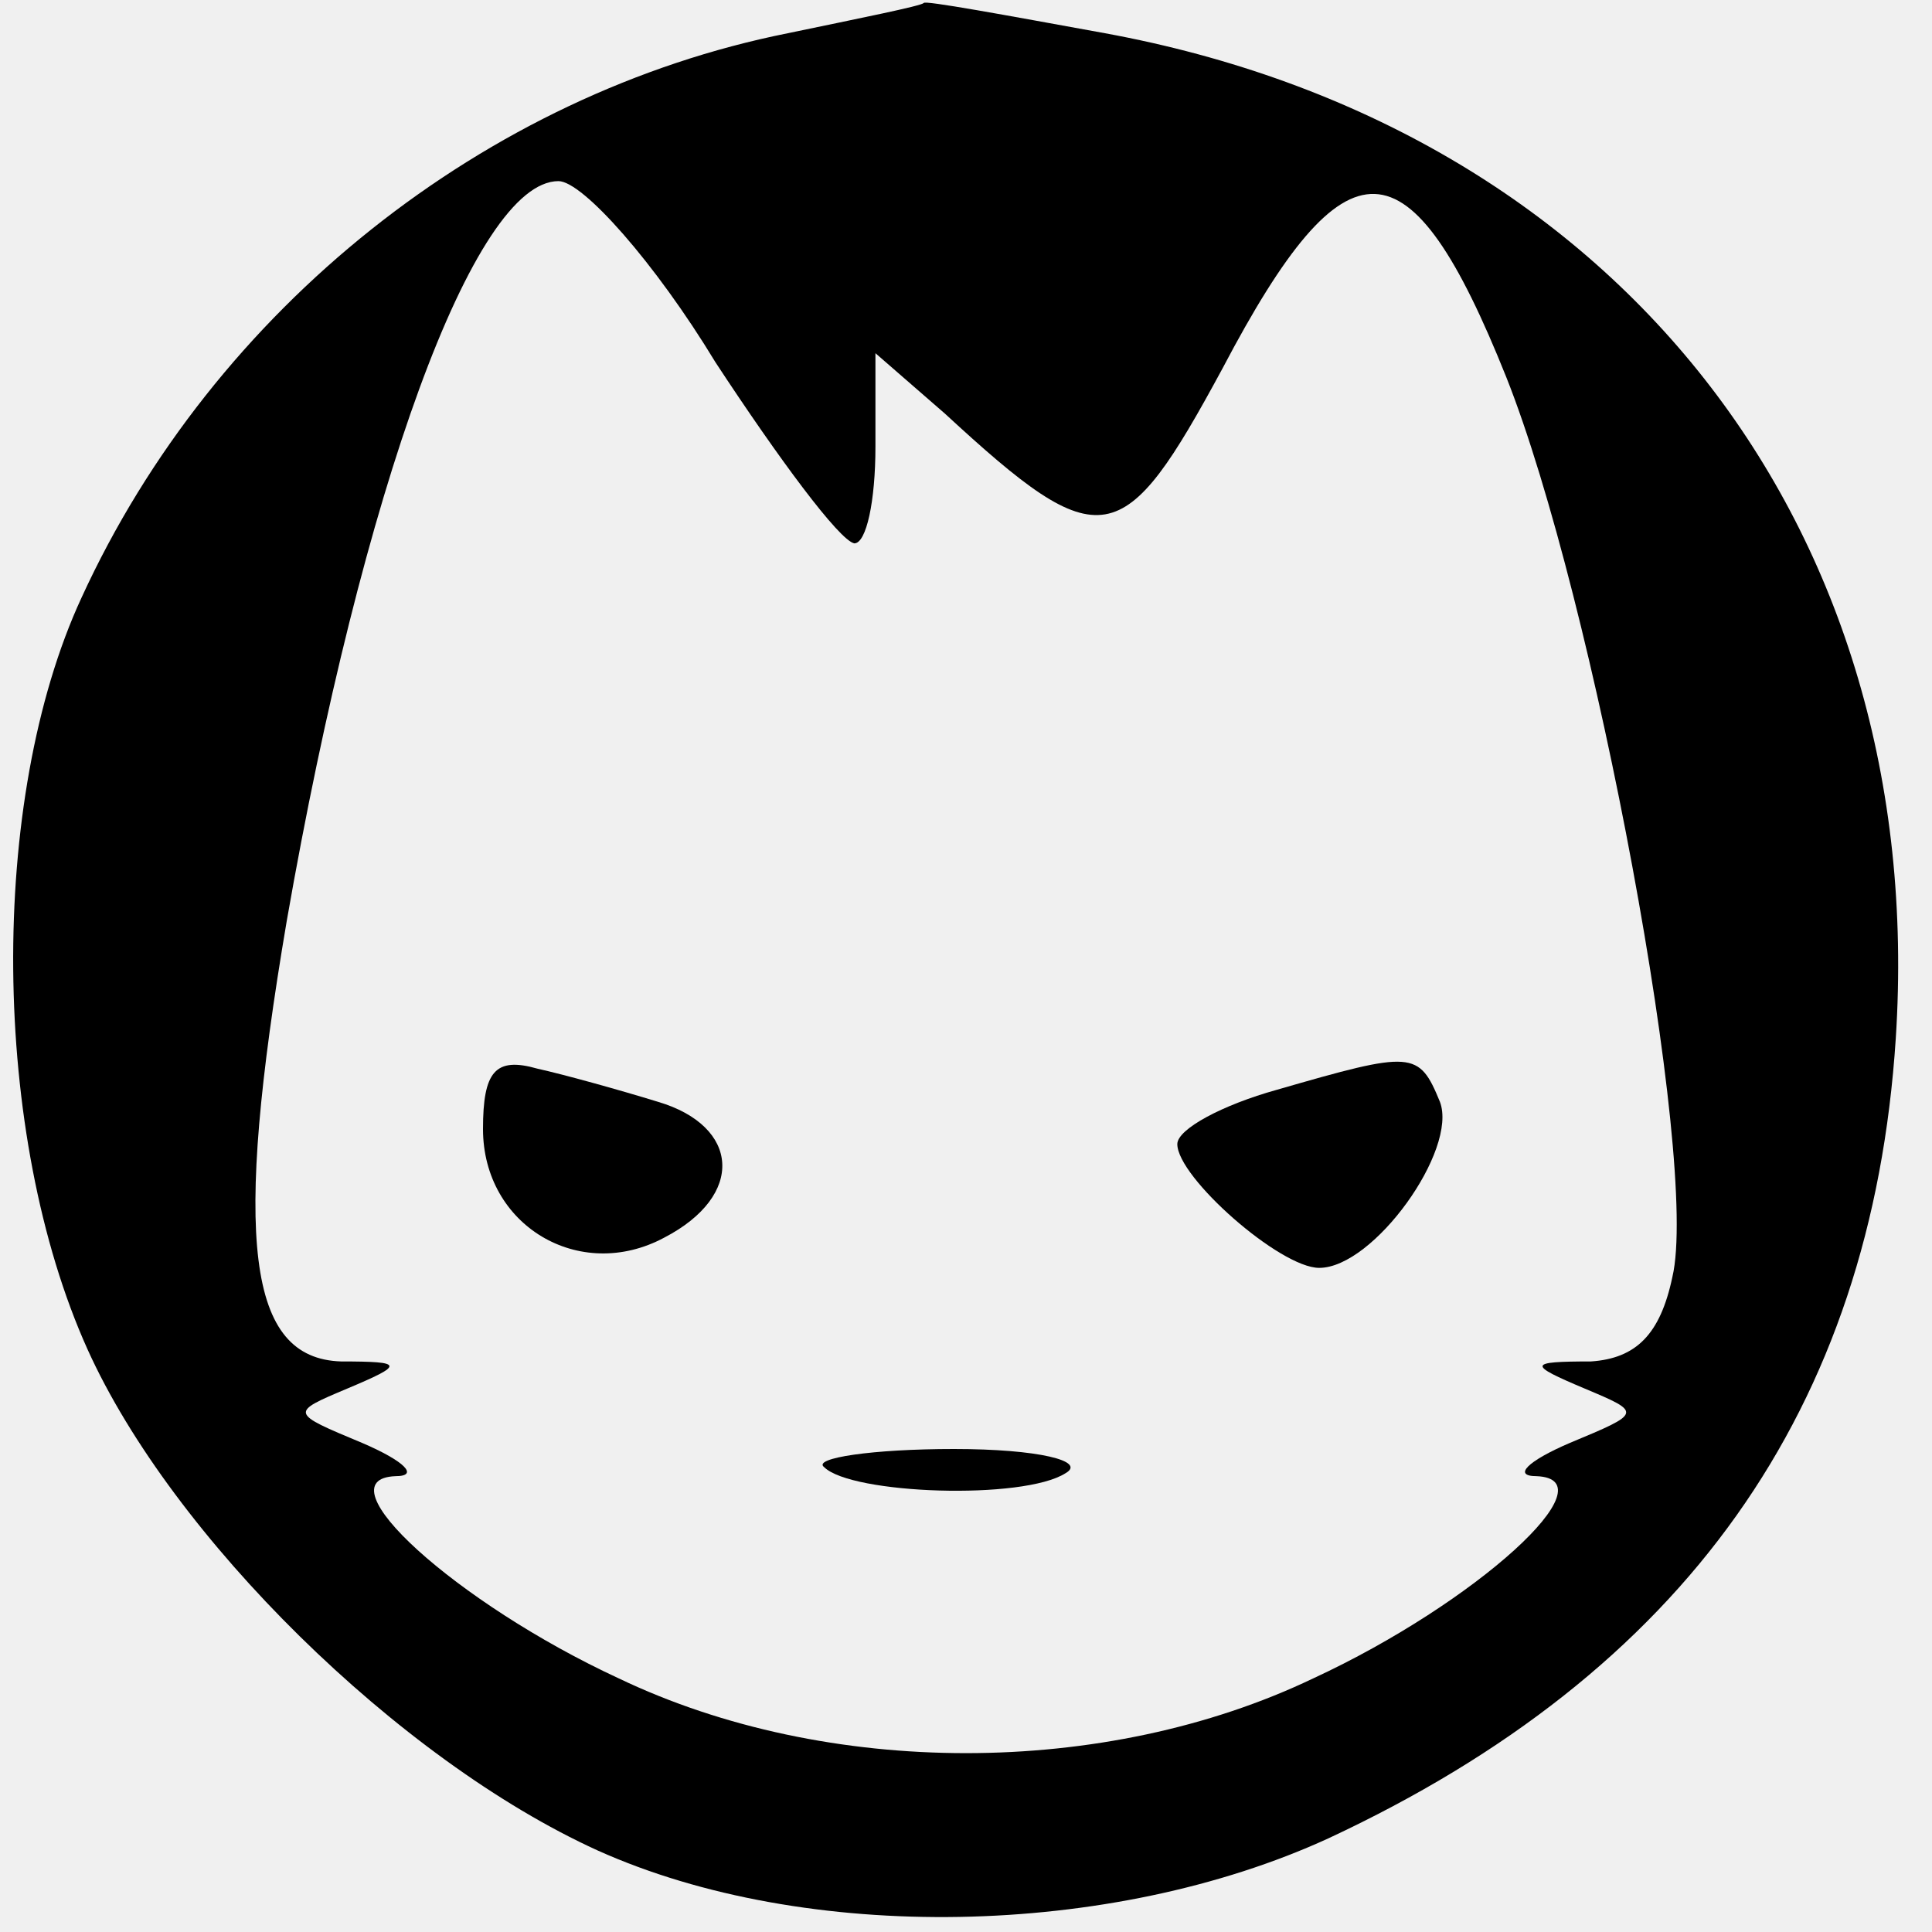
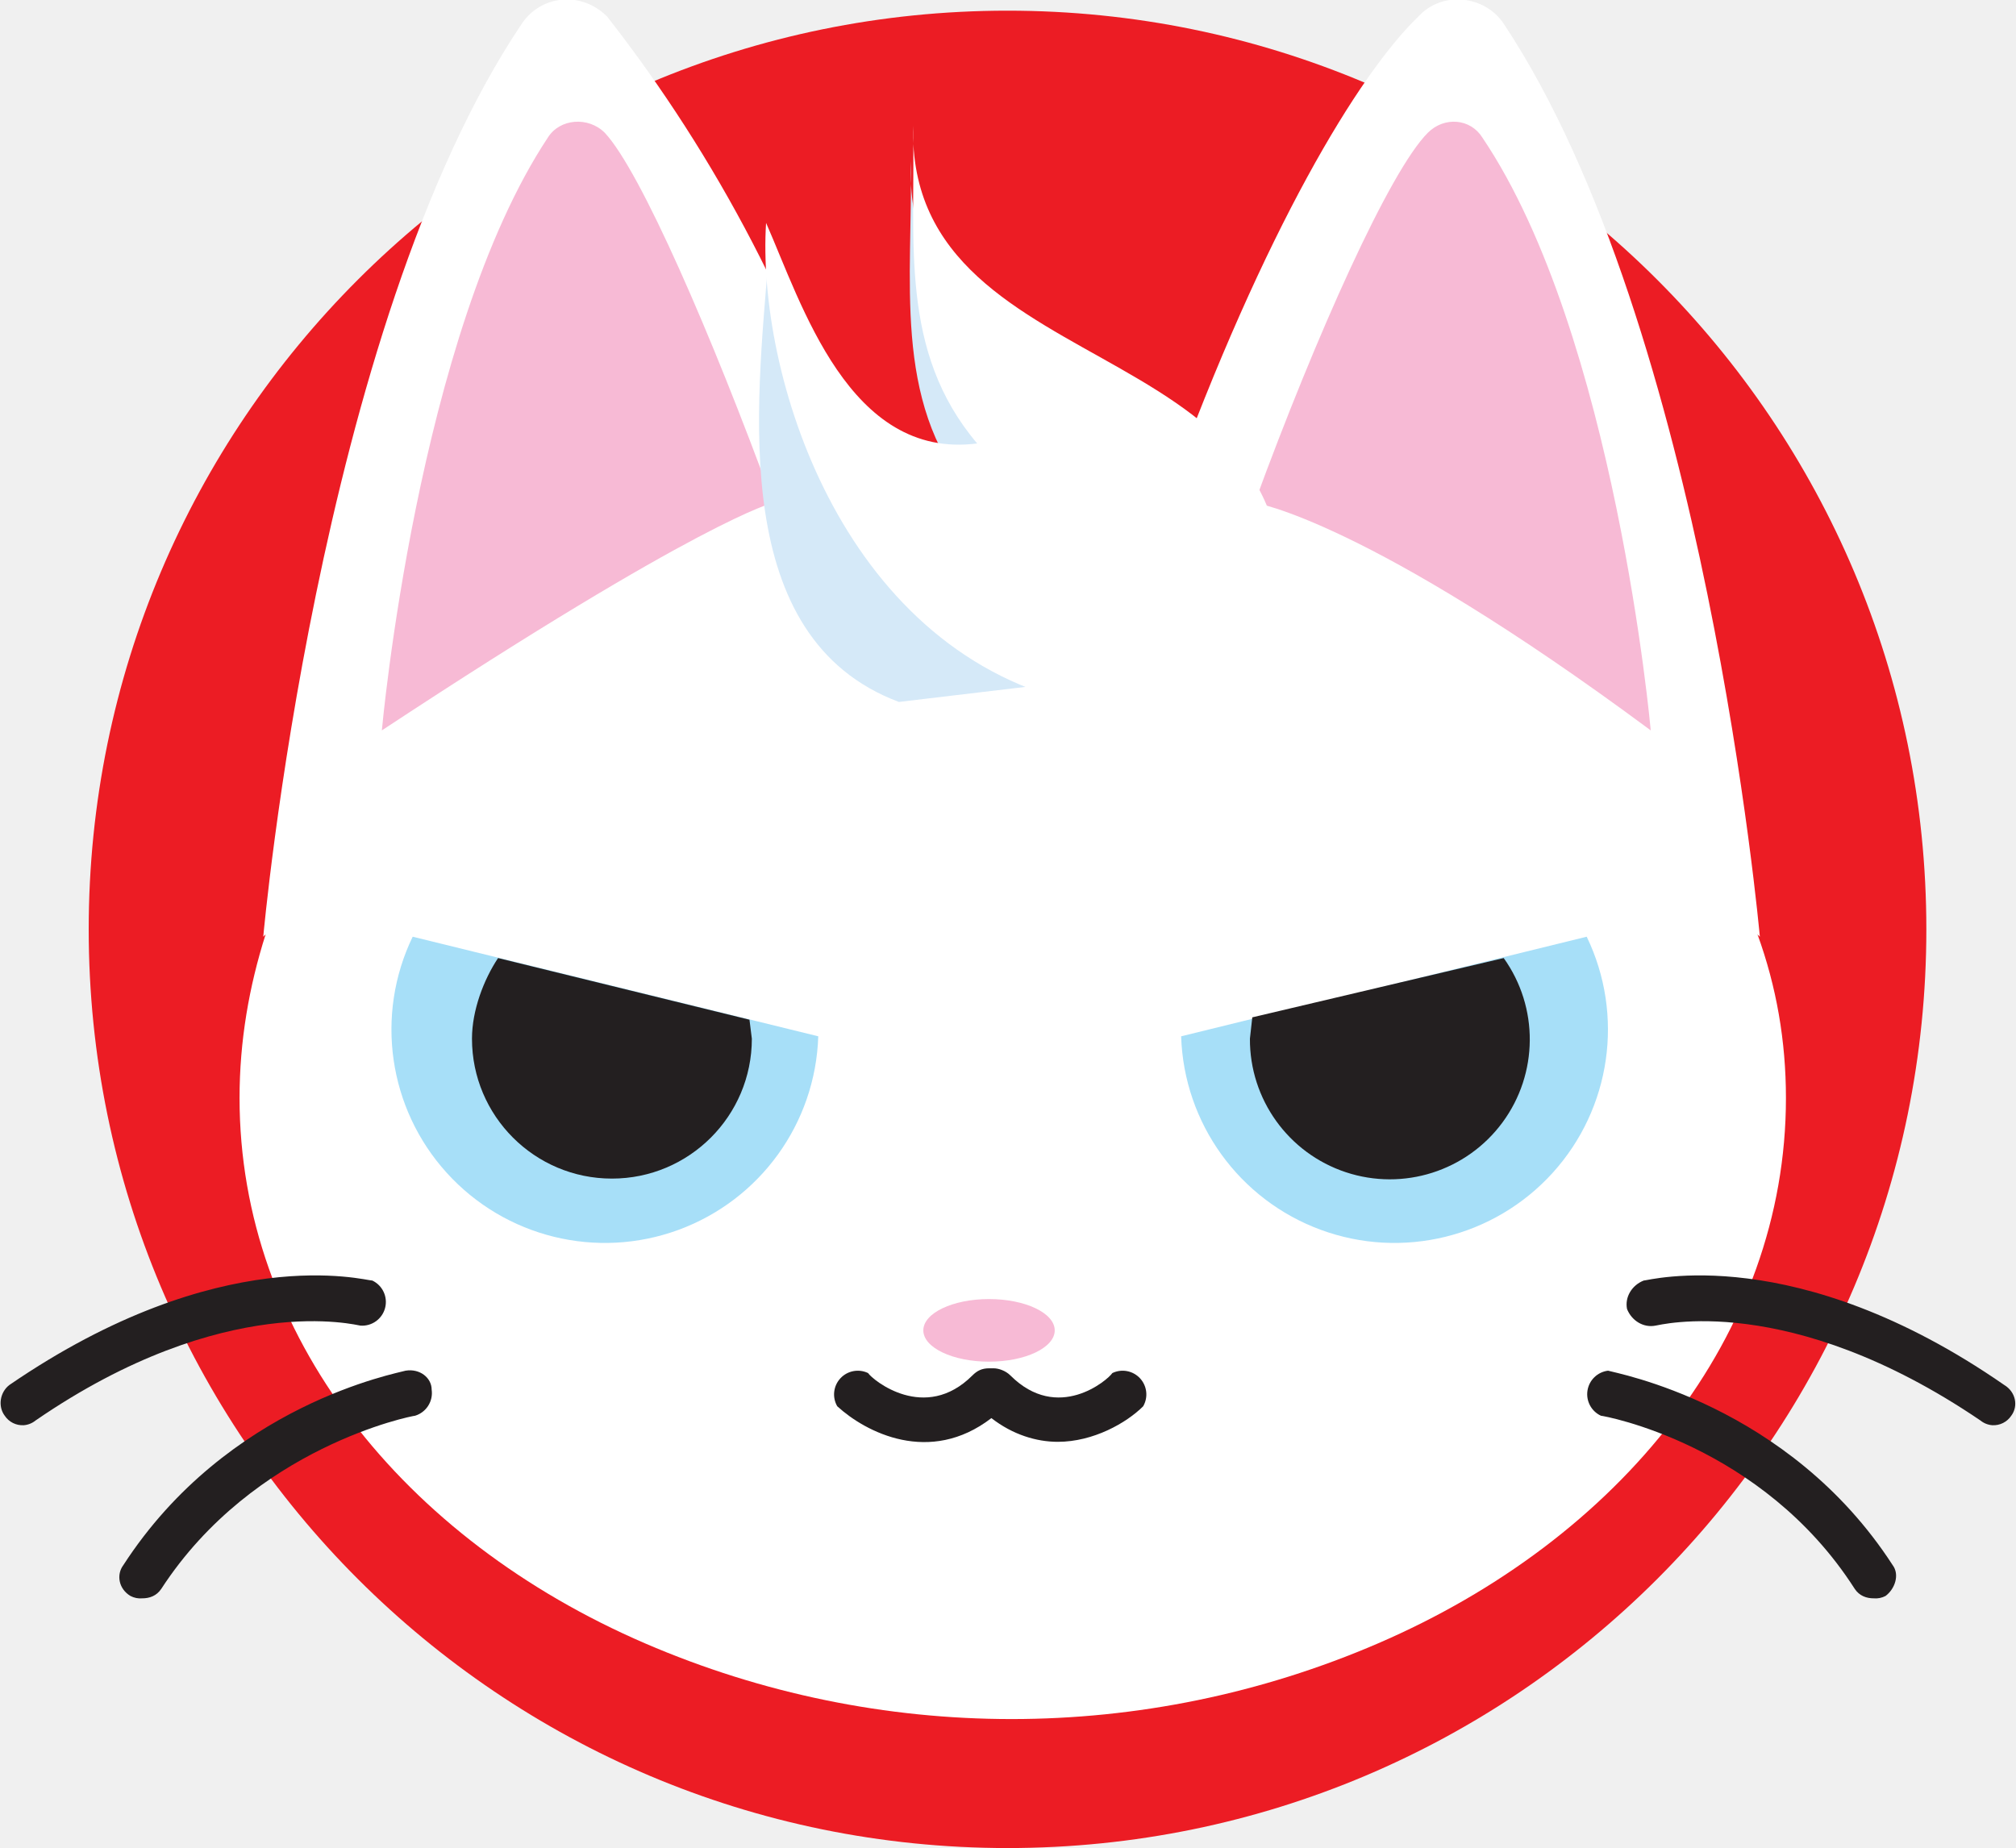
- <svg xmlns="http://www.w3.org/2000/svg" version="1.0" width="64pt" height="64pt" viewBox="0 0 64 64" preserveAspectRatio="xMidYMid meet">
-   <g transform="translate(0,64) scale(0.1,-0.1)" fill="#000000" stroke="none">
-     <path d="M261 629 c-100 -20 -190 -91 -234 -187 -31 -67 -30 -178 2 -249 28 -62 103 -136 169 -166 69 -31 170 -29 242 4 118 55 180 142 188 265 11 170 -93 302 -262 333 -33 6 -60 11 -60 10 -1 -1 -21 -5 -45 -10z m-24 -109 c21 -32 41 -59 46 -60 4 0 7 14 7 32 l0 31 23 -20 c52 -48 59 -46 92 15 41 78 62 77 94 -3 29 -73 64 -260 55 -298 -4 -19 -12 -27 -27 -28 -21 0 -21 -1 -2 -9 19 -8 19 -8 -5 -18 -14 -6 -19 -11 -11 -11 25 -1 -20 -42 -74 -67 -69 -33 -161 -33 -230 0 -54 25 -99 66 -74 67 8 0 3 5 -11 11 -24 10 -24 10 -5 18 19 8 19 9 -2 9 -31 1 -36 40 -18 146 25 143 62 245 90 245 8 0 32 -27 52 -60z" />
-     <path d="M160 266 c0 -32 32 -51 60 -36 27 14 25 37 -2 45 -13 4 -31 9 -40 11 -14 4 -18 -1 -18 -20z" />
-     <path d="M423 279 c-18 -5 -33 -13 -33 -18 0 -11 34 -41 47 -41 18 0 46 39 40 55 -7 17 -9 17 -54 4z" />
-     <path d="M273 154 c9 -9 66 -11 80 -2 7 4 -9 8 -37 8 -27 0 -47 -3 -43 -6z" />
+ <svg xmlns="http://www.w3.org/2000/svg" viewBox="0 0 850 779">
+   <circle cx="424.8" cy="391.9" r="387.4" fill="#ec1c24" />
+   <path d="m741 394 1 1S719 138 634 10c-8-12-26-14-36-3-25 24-65 90-105 200a406 406 0 0 0-133 0A617 617 0 0 0 256 7c-11-11-28-9-36 3-86 128-109 385-109 385l1-1c-7 22-11 45-11 69 0 100 69 186 171 230a390 390 0 0 0 309 0c102-44 172-130 172-230 0-24-4-47-12-69z" fill="#fff" />
+   <path d="M10 601a9 9 0 0 1-8-4c-3-4-2-10 2-13 89-61 150-44 153-44a10 10 0 0 1-5 19c-1 0-57-15-137 40a9 9 0 0 1-5 2zm50 73a9 9 0 0 1-5-1c-5-3-6-9-3-13 44-68 116-81 119-82 6-1 11 3 11 8a10 10 0 0 1-7 11c-1 0-68 13-107 73-2 3-5 4-8 4zm780-73a9 9 0 0 1-5-2c-81-55-136-40-137-40-5 1-10-2-12-7-1-5 2-10 7-12 2 0 64-17 152 44 5 3 6 9 3 13a9 9 0 0 1-8 4zm-50 73c-3 0-6-1-8-4-39-61-106-73-107-73a10 10 0 0 1 3-19c3 1 76 14 120 82 3 4 1 10-3 13a9 9 0 0 1-5 1z" fill="#231f20" />
+   <path d="M345 437a90 90 0 1 1-171-42l171 42Z" fill="#a7dff8" />
+   <path d="m316 430 1 8a59 59 0 0 1-118 0c0-12 5-25 11-34l106 26z" fill="#231f20" />
+   <path d="M498 437a90 90 0 1 0 171-42l-171 42Z" fill="#a7dff8" />
+   <path d="m528 429-1 9a59 59 0 1 0 107-34l-106 25zm-82 179c-9 0-19-3-28-10-26 20-53 6-65-5a10 10 0 0 1 13-14c2 3 24 21 44 1 2-2 4-3 7-3h2c2 0 5 1 7 3 20 20 41 2 43-1a10 10 0 0 1 13 14c-7 7-21 15-36 15z" fill="#231f20" />
+   <g fill="#f7bad5">
+     <ellipse cx="417" cy="561" rx="27.7" ry="13.2" />
+     <path d="M161 308s15-167 70-250c5-8 17-9 24-2 15 16 45 85 71 156 0 0-30 7-165 96zm535 0s-15-167-71-250c-5-8-16-9-23-2-16 16-47 85-73 156 0 0 47 7 167 96z" />
  </g>
+   <path d="M522 279c31-115-142-96-138-211 1 49-8 101 25 140-54 7-71-65-85-99-5 63-17 160 55 187" fill="#d5e9f8" />
+   <path d="M536 279c35-143-154-111-151-226 1 49-6 95 27 134-54 7-74-59-89-93-4 63 31 178 129 202" fill="#fff" />
</svg>
